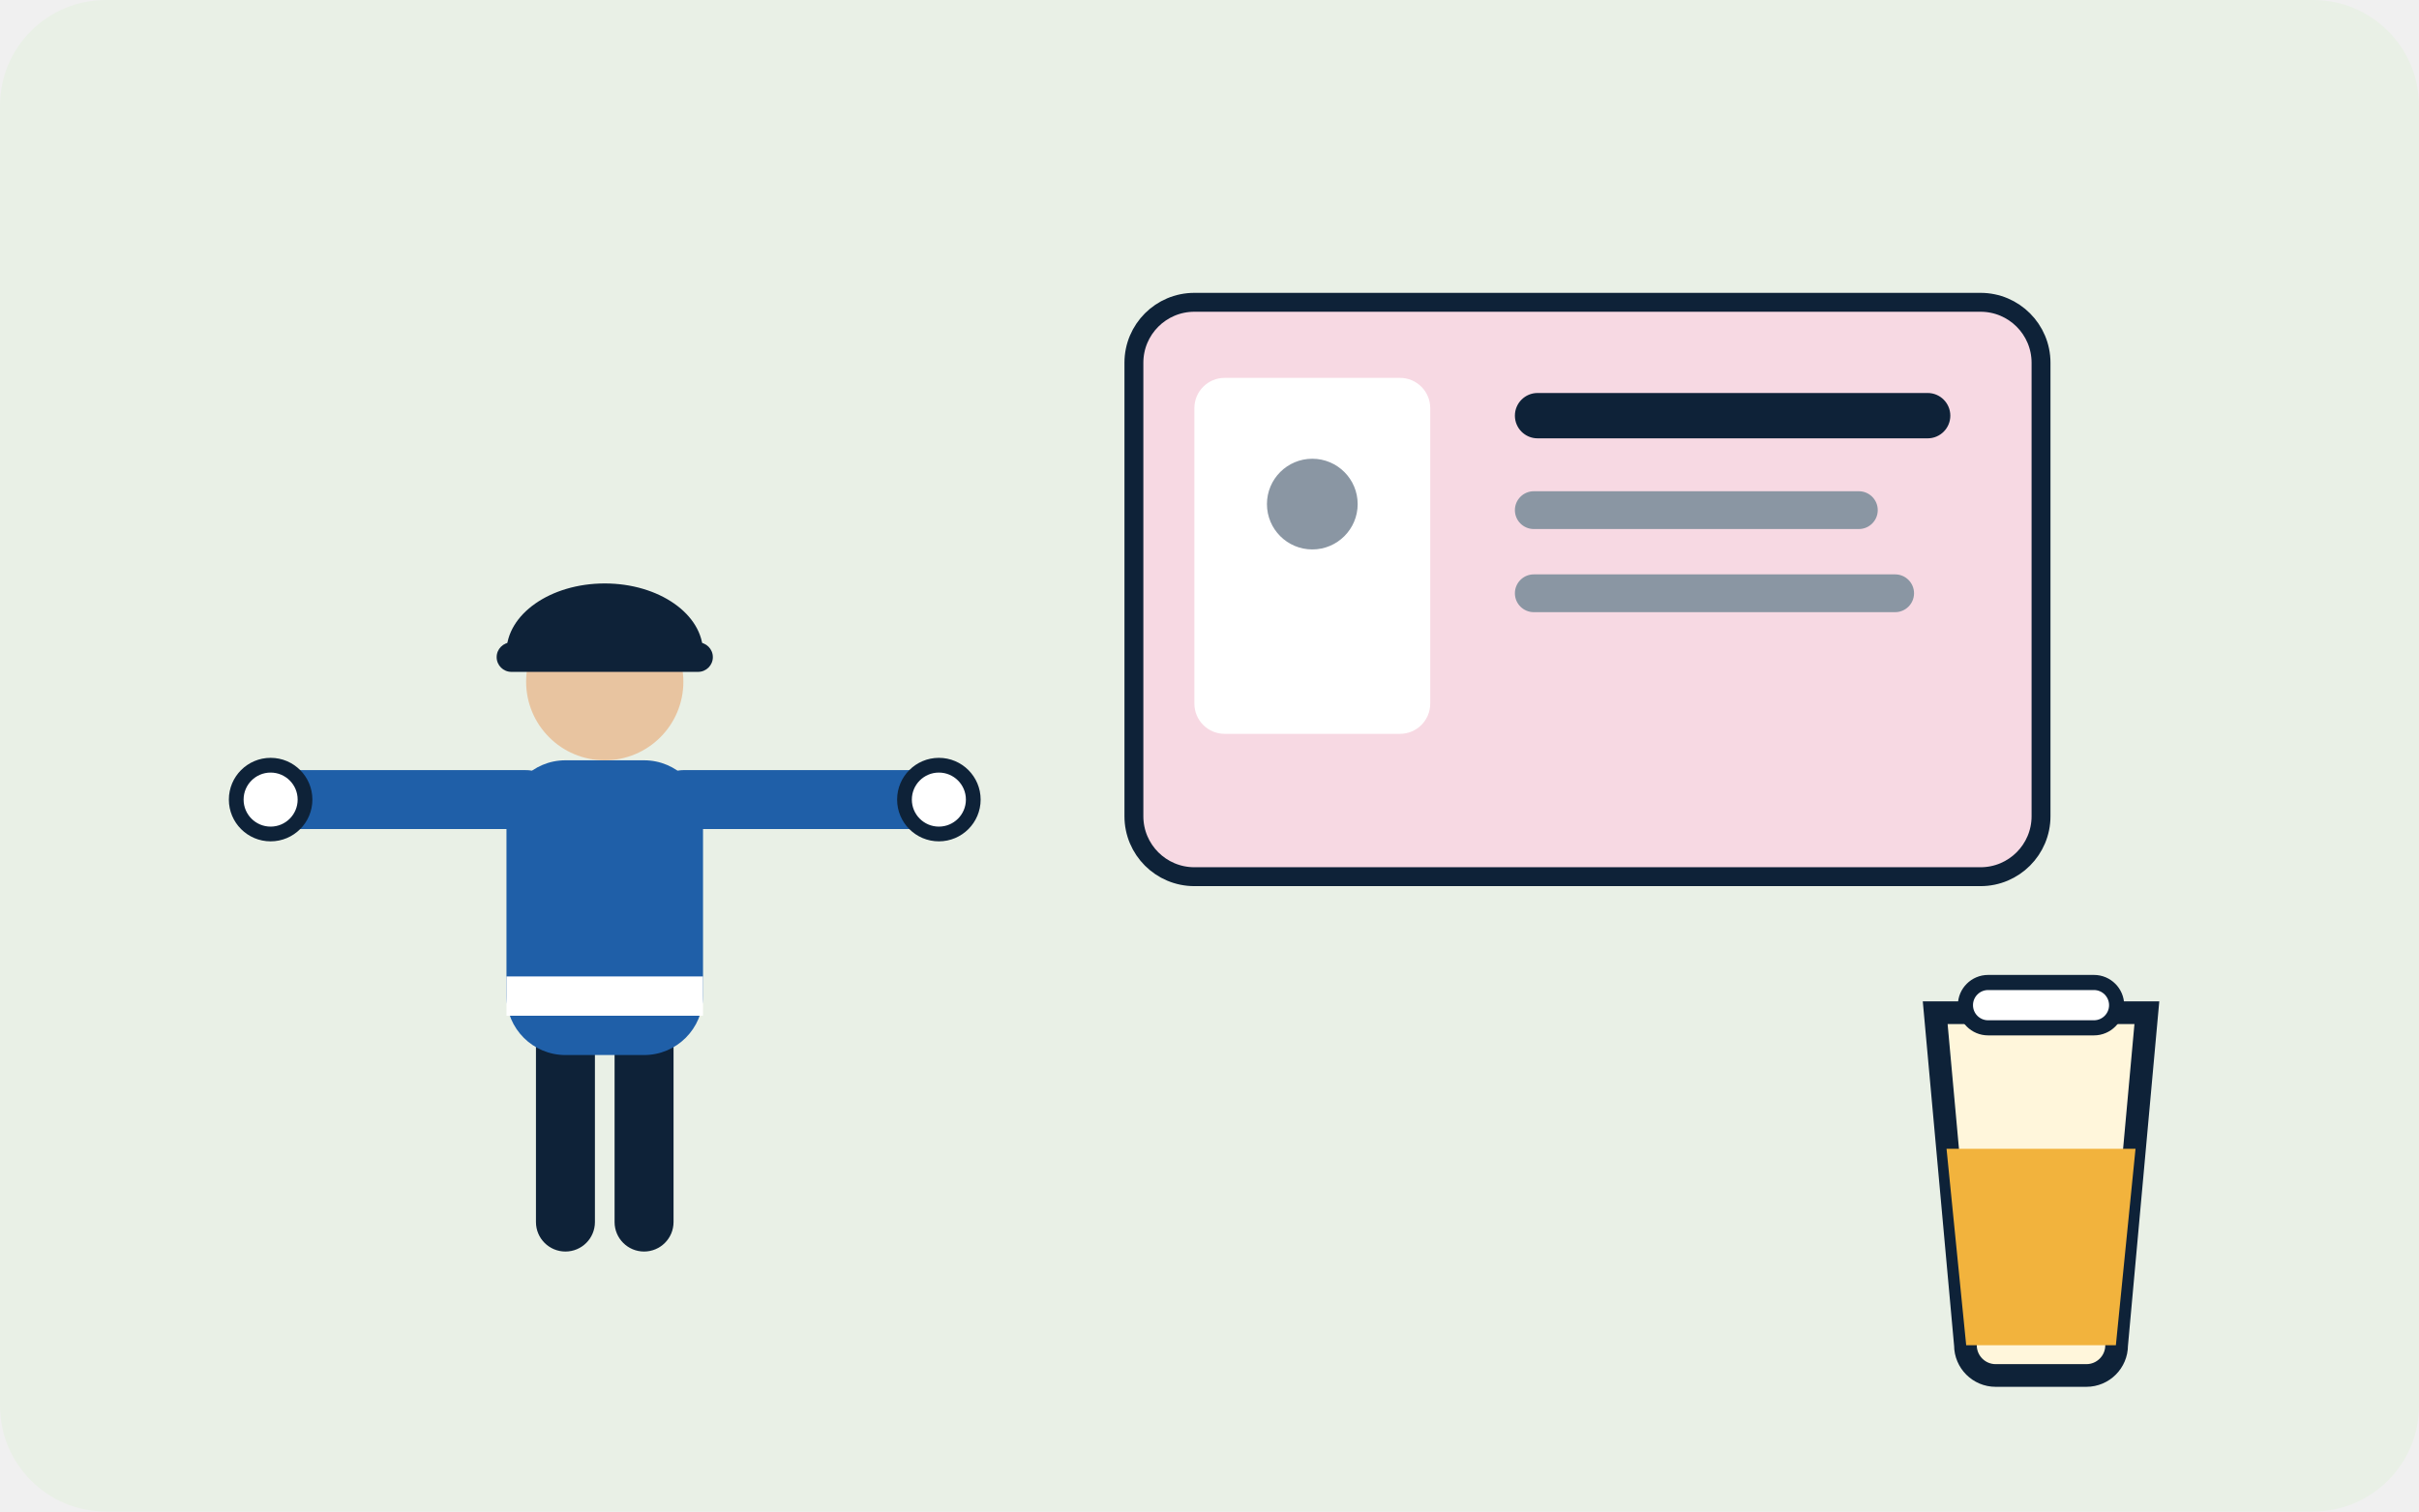
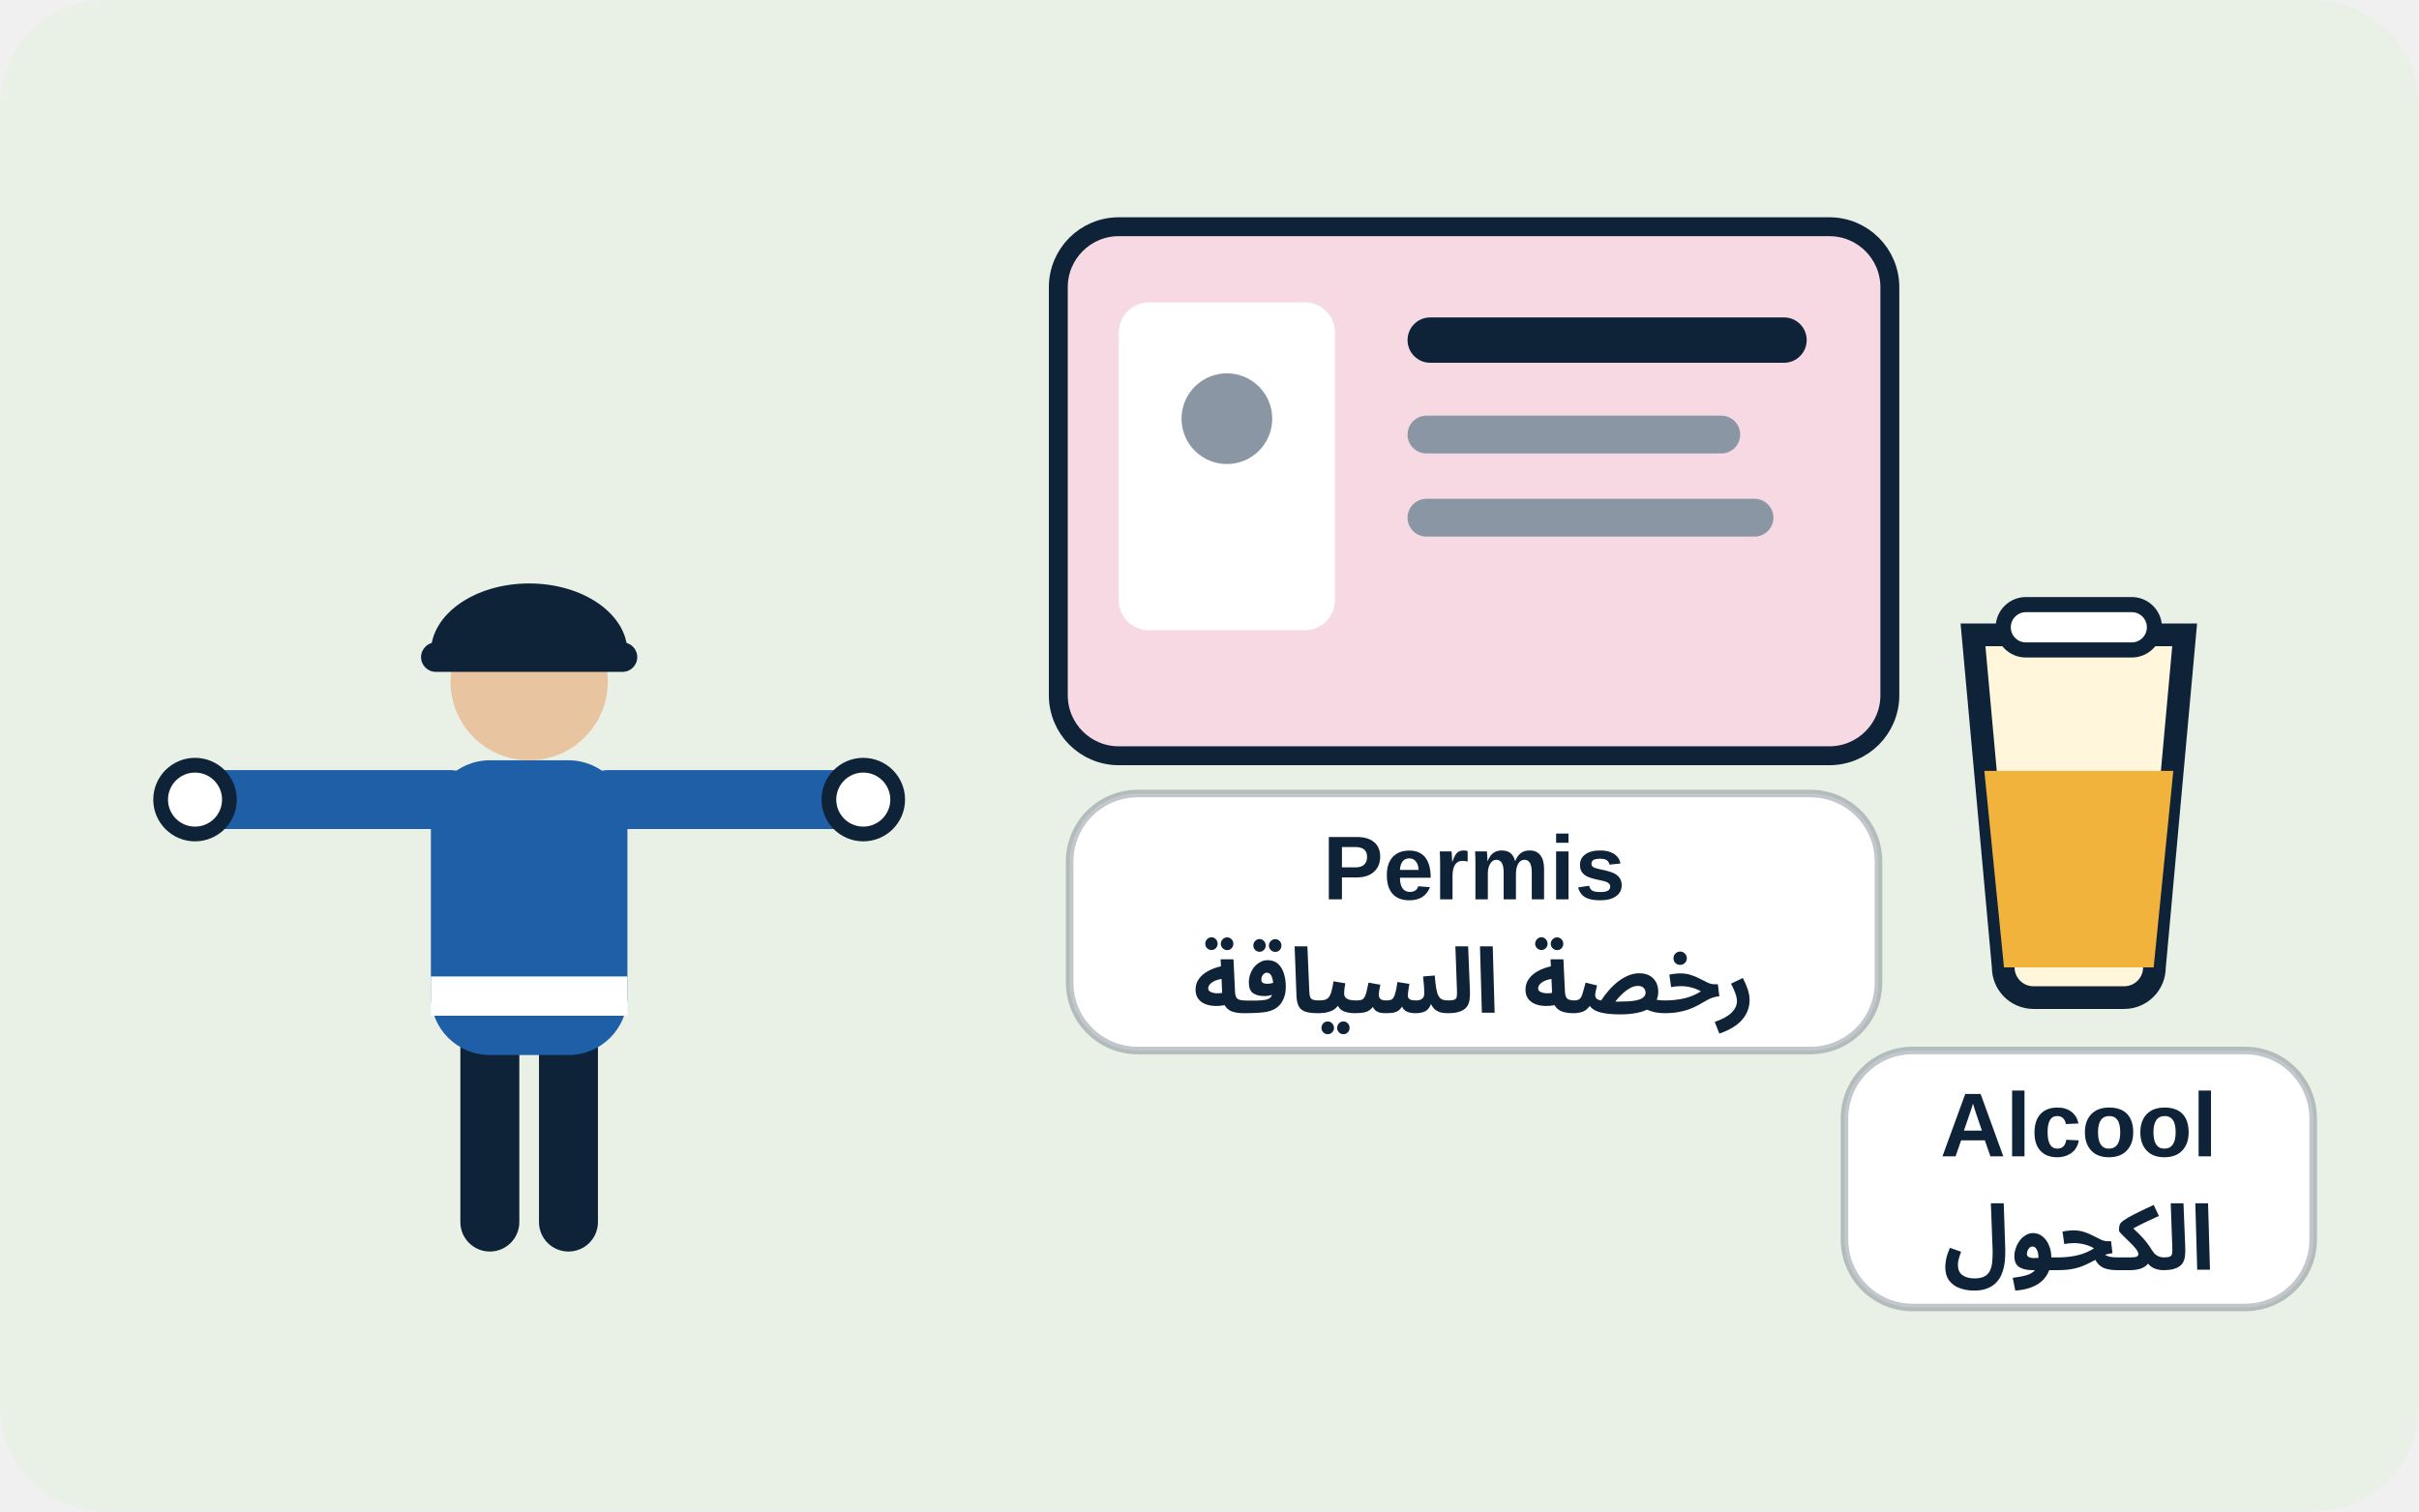
<svg xmlns="http://www.w3.org/2000/svg" viewBox="0 0 320 200">
  <rect width="320" height="200" rx="14" fill="#E9F0E6" />
-   <g transform="translate(80 124) scale(1.3)">
+   <g transform="translate(70 124) scale(1.3)">
    <rect x="-7" y="8" width="6" height="24" rx="3" fill="#0E2238" />
    <rect x="1" y="8" width="6" height="24" rx="3" fill="#0E2238" />
    <path d="M-8 -14L-32 -14" stroke="#1F5FA8" stroke-width="6" fill="none" stroke-linecap="round" stroke-linejoin="round" />
    <path d="M8 -14L32 -14" stroke="#1F5FA8" stroke-width="6" fill="none" stroke-linecap="round" stroke-linejoin="round" />
    <circle cx="-34" cy="-14" r="3.5" fill="#fff" stroke="#0E2238" stroke-width="1.5" />
    <circle cx="34" cy="-14" r="3.5" fill="#fff" stroke="#0E2238" stroke-width="1.5" />
    <rect x="-10" y="-18" width="20" height="30" rx="6" fill="#1F5FA8" />
    <rect x="-10" y="4" width="20" height="4" fill="#fff" />
    <circle cx="0" cy="-26" r="8" fill="#E8C4A0" />
    <path d="M-10 -29a10 7 0 0 1 20 0z" fill="#0E2238" />
    <rect x="-11" y="-30" width="22" height="3" rx="1.5" fill="#0E2238" />
  </g>
-   <rect x="150" y="40" width="120" height="76" rx="8" fill="#F7D9E3" stroke="#0E2238" stroke-width="2.5" />
-   <rect x="158" y="50" width="31.2" height="47.1" rx="4" fill="#fff" />
-   <circle cx="173.6" cy="66.7" r="6" fill="#8A96A3" />
-   <rect x="200.4" y="52" width="57.6" height="6" rx="3" fill="#0E2238" />
-   <rect x="200.4" y="65" width="48" height="5" rx="2.5" fill="#8A96A3" />
-   <rect x="200.4" y="76" width="52.8" height="5" rx="2.5" fill="#8A96A3" />
-   <path d="M256 134h28l-4 44a4 4 0 0 1 -4 4h-12a4 4 0 0 1 -4 -4z" fill="#FFF6DB" stroke="#0E2238" stroke-width="3" />
-   <path d="M257.5 152h25l-2.6 26h-19.8z" fill="#F2B33D" />
-   <rect x="260" y="130" width="20" height="6" rx="3" fill="#fff" stroke="#0E2238" stroke-width="2" />
+   <rect x="140" y="30" width="110" height="70" rx="8" fill="#F7D9E3" stroke="#0E2238" stroke-width="2.5" />
+   <rect x="148" y="40" width="28.6" height="43.4" rx="4" fill="#fff" />
+   <circle cx="162.3" cy="55.4" r="6" fill="#8A96A3" />
+   <rect x="186.2" y="42" width="52.8" height="6" rx="3" fill="#0E2238" />
+   <rect x="186.2" y="55" width="44" height="5" rx="2.5" fill="#8A96A3" />
+   <rect x="186.2" y="66" width="48.4" height="5" rx="2.5" fill="#8A96A3" />
+   <rect x="141.5" y="105" width="107" height="34" rx="9" fill="#fff" stroke="#0E2238" stroke-opacity=".25" stroke-width="1" />
+   <text x="195" y="119" text-anchor="middle" font-family="Arial,Helvetica,sans-serif" font-weight="700" font-size="12" fill="#0E2238">Permis</text>
+   <text x="195" y="134" text-anchor="middle" font-family="Tahoma,'Noto Sans Arabic','Noto Kufi Arabic','Geeza Pro',Arial,sans-serif" direction="rtl" font-weight="700" font-size="12" fill="#0E2238">رخصة السياقة</text>
+   <path d="M261 84h28l-4 44a4 4 0 0 1 -4 4h-12a4 4 0 0 1 -4 -4z" fill="#FFF6DB" stroke="#0E2238" stroke-width="3" />
+   <path d="M262.5 102h25l-2.6 26h-19.8z" fill="#F2B33D" />
+   <rect x="265" y="80" width="20" height="6" rx="3" fill="#fff" stroke="#0E2238" stroke-width="2" />
+   <rect x="244" y="139" width="62" height="34" rx="9" fill="#fff" stroke="#0E2238" stroke-opacity=".25" stroke-width="1" />
+   <text x="275" y="153" text-anchor="middle" font-family="Arial,Helvetica,sans-serif" font-weight="700" font-size="12" fill="#0E2238">Alcool</text>
+   <text x="275" y="168" text-anchor="middle" font-family="Tahoma,'Noto Sans Arabic','Noto Kufi Arabic','Geeza Pro',Arial,sans-serif" direction="rtl" font-weight="700" font-size="12" fill="#0E2238">الكحول</text>
</svg>
